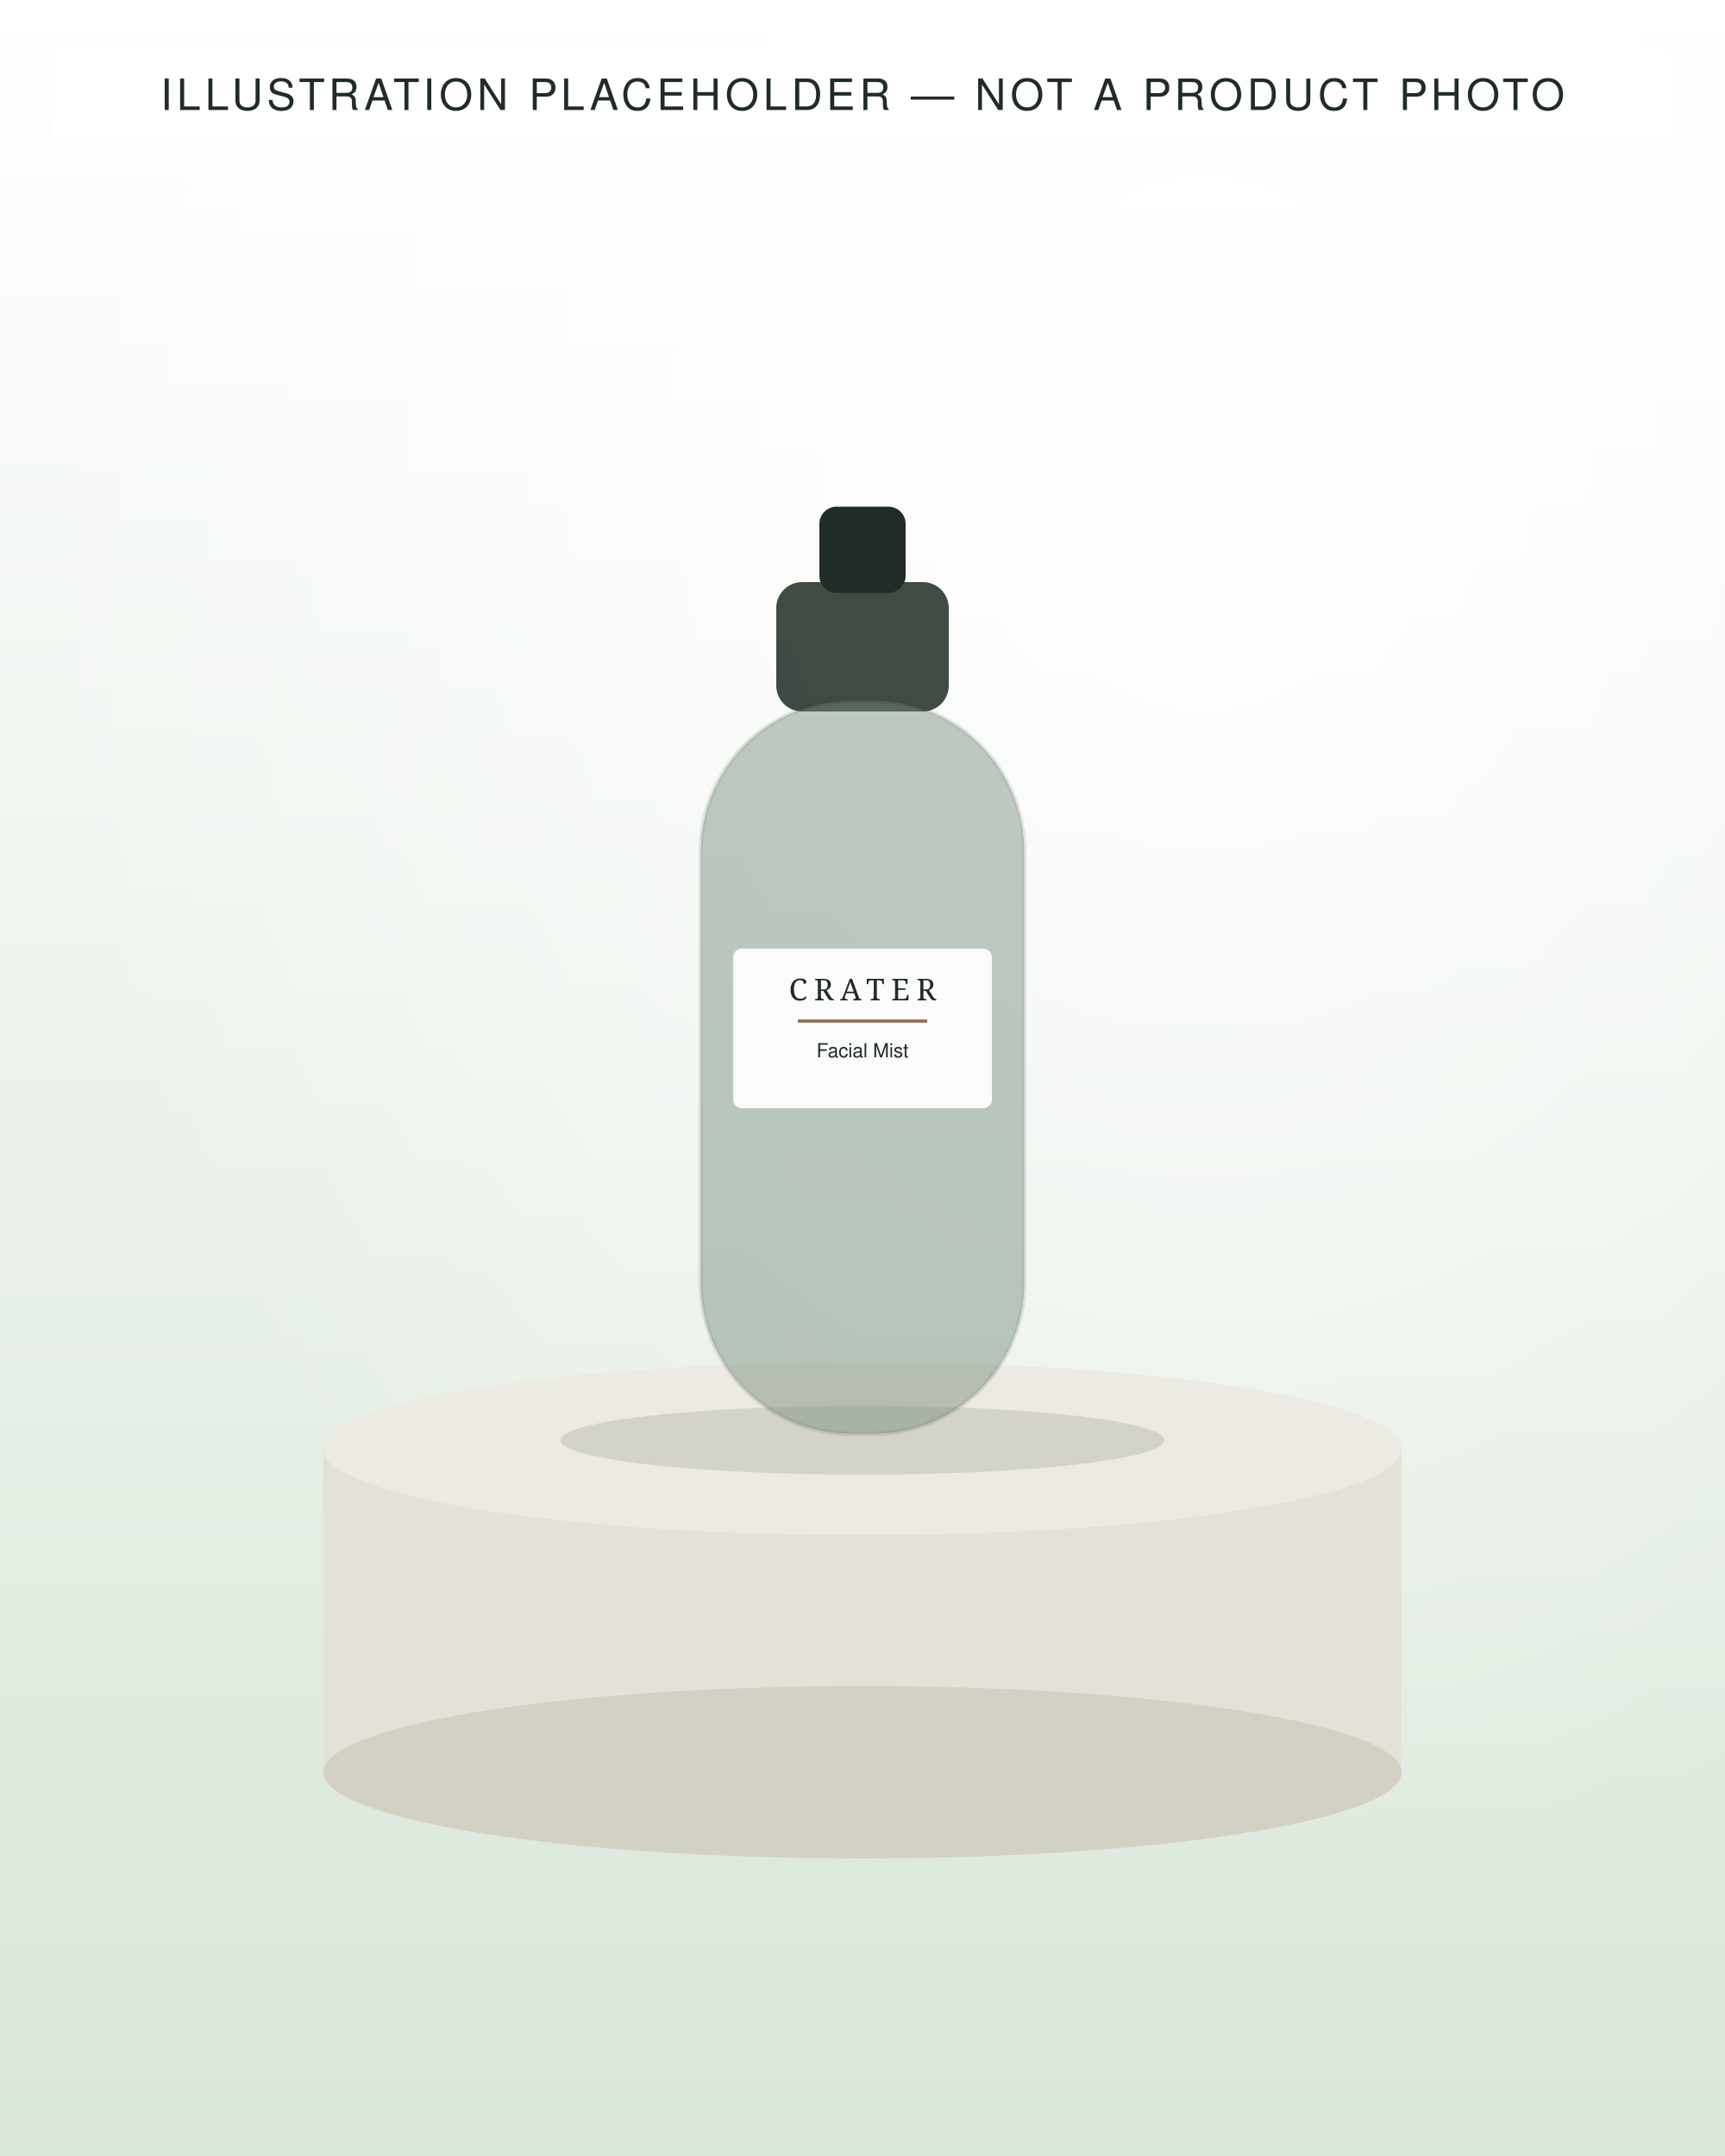
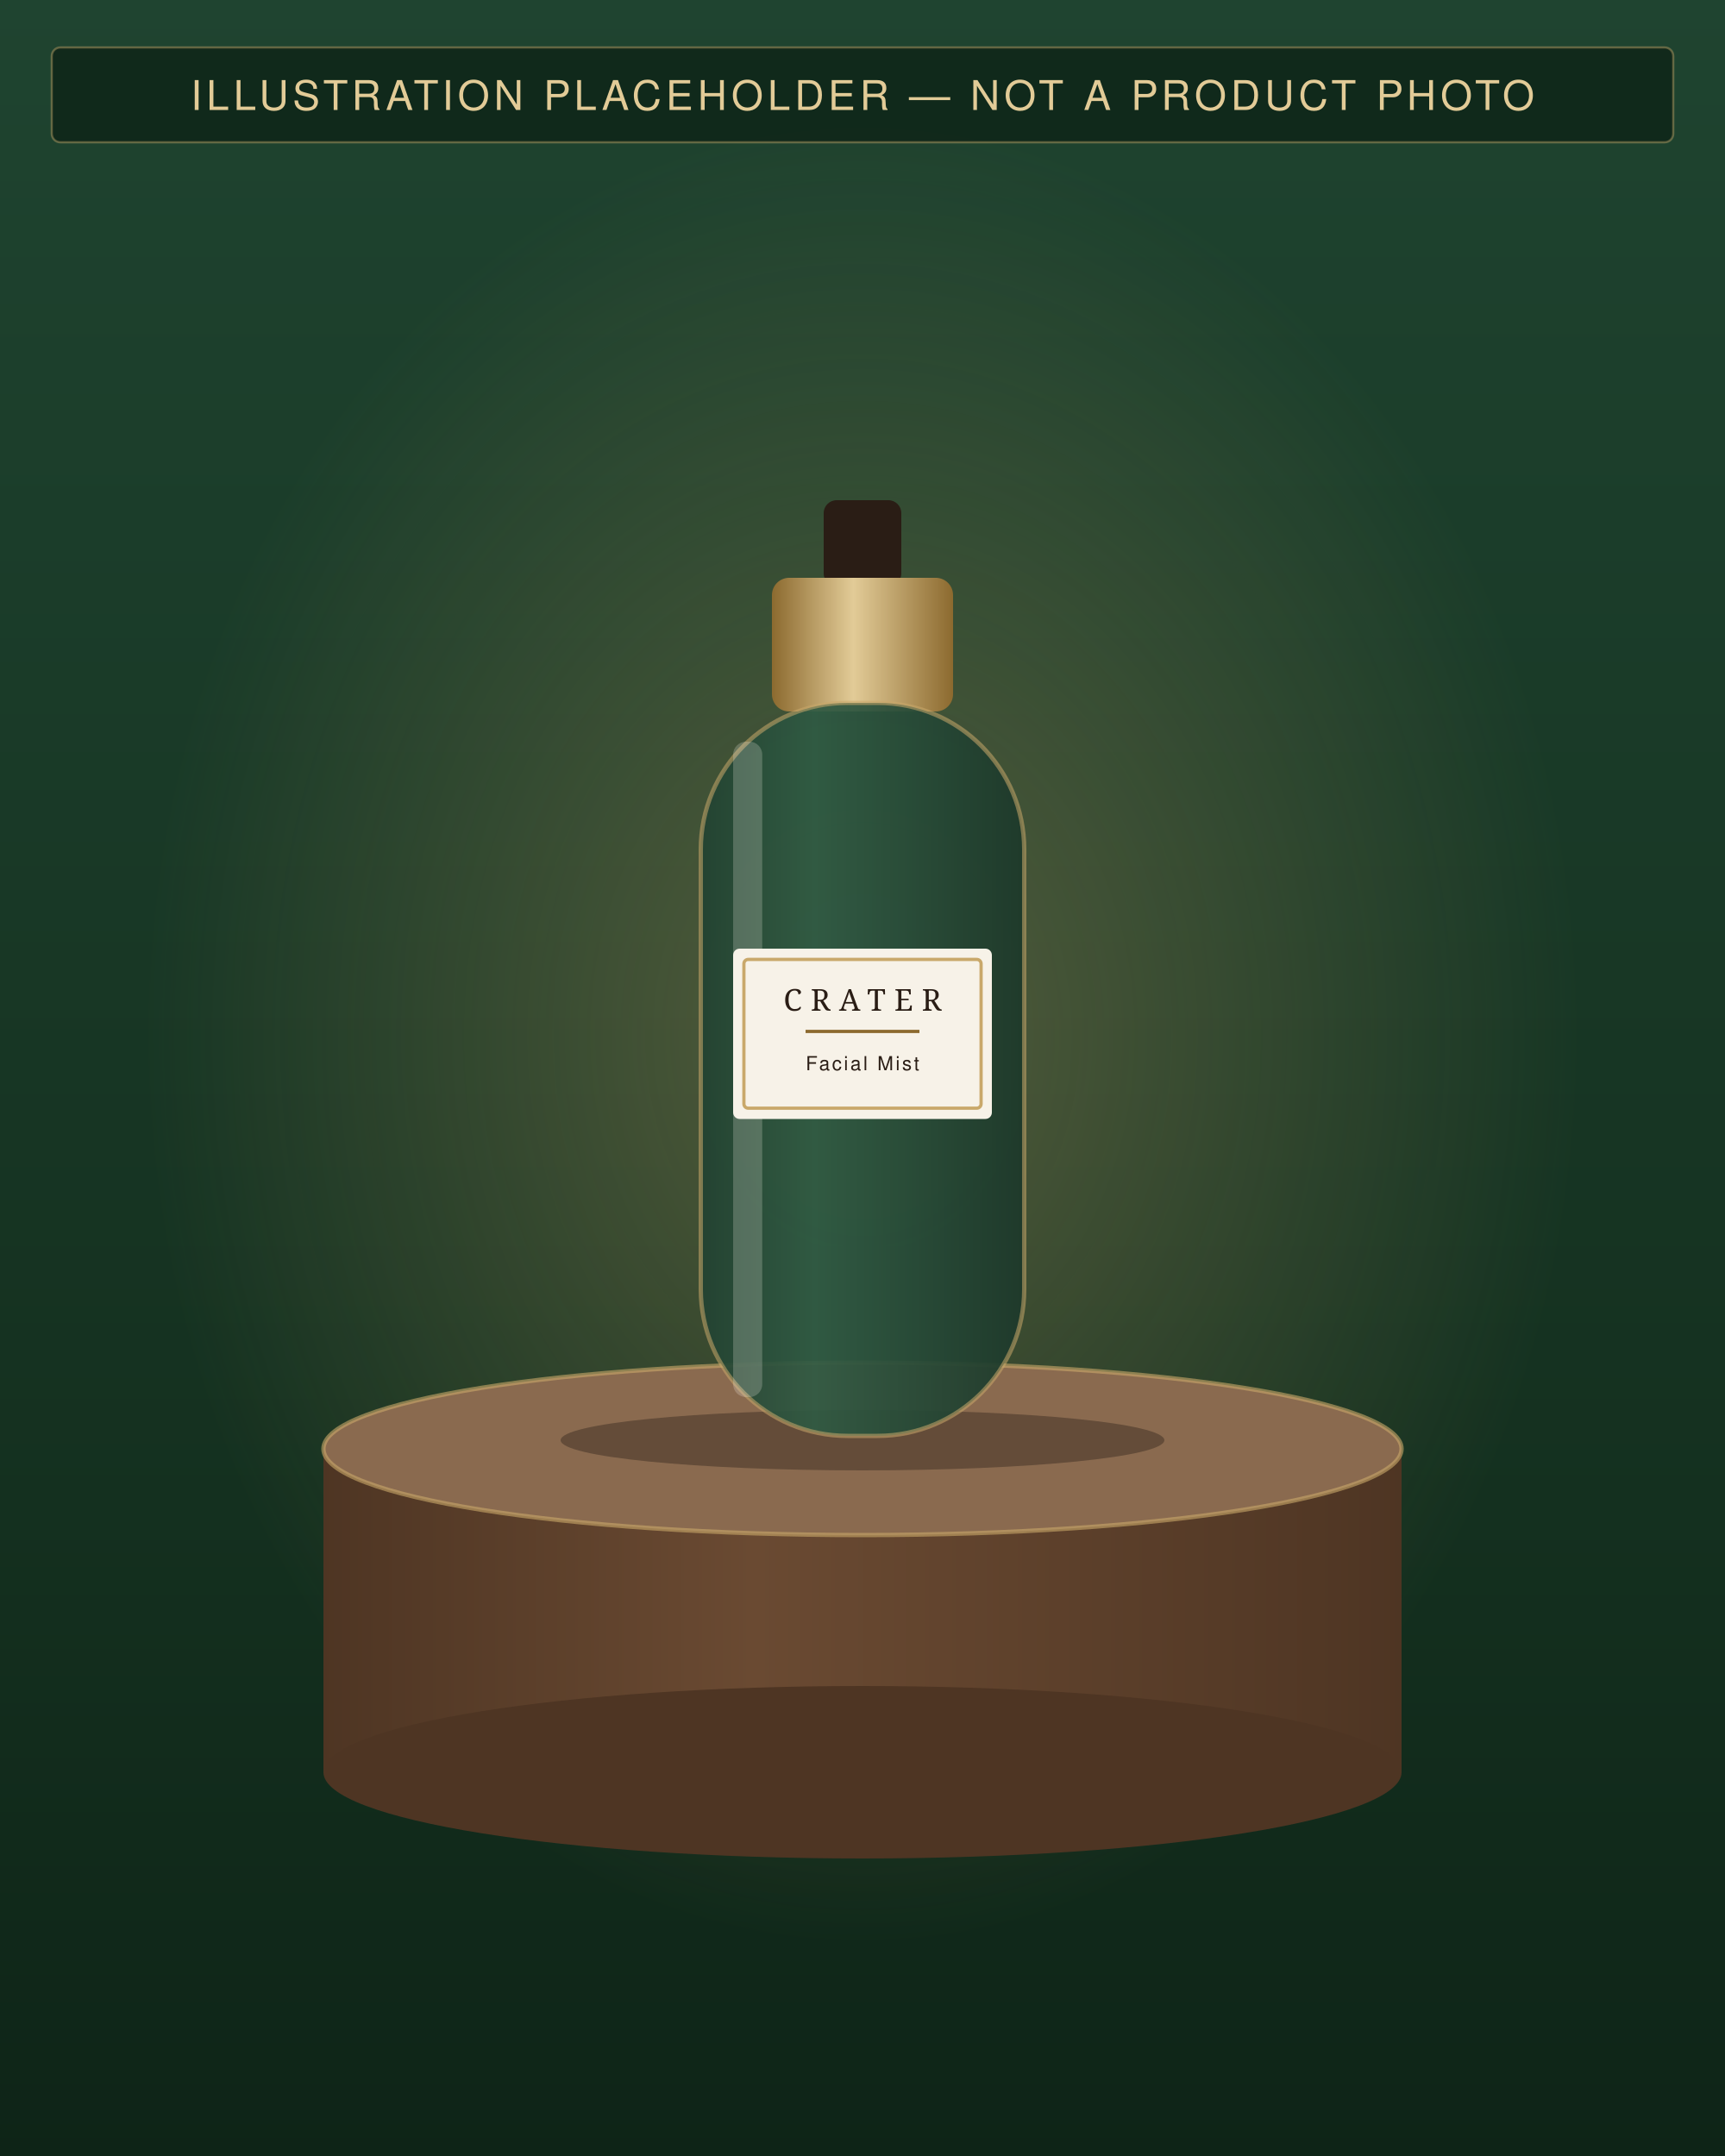
<svg xmlns="http://www.w3.org/2000/svg" viewBox="0 0 800 1000" width="800" height="1000" role="img" aria-label="Illustration placeholder: Facial Mist">
  <defs>
    <linearGradient id="bg" x1="0" y1="0" x2="0" y2="1">
-       <stop offset="0" stop-color="#FFFFFF" />
-       <stop offset="1" stop-color="#D8E6D7" />
+       <stop offset="0" stop-color="#1F4430" />
+       <stop offset="0.7" stop-color="#14301F" />
+       <stop offset="1" stop-color="#0E2417" />
    </linearGradient>
-     <radialGradient id="light" cx="0.7" cy="0.2" r="0.7">
-       <stop offset="0" stop-color="#FFFFFF" stop-opacity="0.9" />
-       <stop offset="1" stop-color="#FFFFFF" stop-opacity="0" />
+     <radialGradient id="glow" cx="0.5" cy="0.48" r="0.42">
+       <stop offset="0" stop-color="#C9A86A" stop-opacity="0.34" />
+       <stop offset="1" stop-color="#C9A86A" stop-opacity="0" />
    </radialGradient>
+     <linearGradient id="gilt" x1="0" y1="0" x2="1" y2="0">
+       <stop offset="0" stop-color="#8C6A2F" />
+       <stop offset="0.45" stop-color="#E2CB97" />
+       <stop offset="1" stop-color="#8C6A2F" />
+     </linearGradient>
+     <linearGradient id="glassShade" x1="0" y1="0" x2="1" y2="0">
+       <stop offset="0" stop-color="#000" stop-opacity="0.25" />
+       <stop offset="0.35" stop-color="#000" stop-opacity="0" />
+       <stop offset="1" stop-color="#000" stop-opacity="0.35" />
+     </linearGradient>
+     <linearGradient id="stone" x1="0" y1="0" x2="1" y2="0">
+       <stop offset="0" stop-color="#4E3523" />
+       <stop offset="0.4" stop-color="#6A4A32" />
+       <stop offset="1" stop-color="#4E3523" />
+     </linearGradient>
  </defs>
  <rect width="800" height="1000" fill="url(#bg)" />
-   <rect width="800" height="1000" fill="url(#light)" />
-   <ellipse cx="400" cy="672" rx="250" ry="40" fill="#E4E2D8" />
-   <rect x="150" y="672" width="500" height="150" fill="#E4E2D8" />
-   <ellipse cx="400" cy="822" rx="250" ry="40" fill="#D3D0C4" />
-   <ellipse cx="400" cy="672" rx="250" ry="40" fill="#ECEAE2" />
-   <ellipse cx="400" cy="668" rx="140" ry="16" fill="#202C25" opacity="0.12" />
-   <rect x="380" y="235" width="40" height="40" rx="8" fill="#202C25" />
-   <rect x="360" y="270" width="80" height="60" rx="12" fill="#202C25" opacity="0.85" />
-   <rect x="325" y="325" width="150" height="340" rx="70" fill="#738979" opacity="0.45" stroke="#202C25" stroke-opacity="0.25" stroke-width="2" />
-   <rect x="340" y="440" width="120" height="74" rx="4" fill="#FFFFFF" opacity="0.92" />
-   <text x="400" y="464" text-anchor="middle" font-family="Georgia, serif" font-size="14" letter-spacing="3" fill="#202C25">CRATER</text>
-   <line x1="370" y1="473.6" x2="430" y2="473.6" stroke="#917254" stroke-width="1.5" />
-   <text x="400" y="490.4" text-anchor="middle" font-family="Helvetica, Arial, sans-serif" font-size="9" fill="#202C25">Facial Mist</text>
-   <rect x="24" y="22" width="752" height="44" rx="6" fill="#FFFFFF" opacity="0.85" />
-   <text x="400" y="51" text-anchor="middle" font-family="Helvetica, Arial, sans-serif" font-size="20" letter-spacing="2" fill="#202C25">ILLUSTRATION PLACEHOLDER — NOT A PRODUCT PHOTO</text>
+   <rect width="800" height="1000" fill="url(#glow)" />
+   <rect x="150" y="672" width="500" height="150" fill="url(#stone)" />
+   <ellipse cx="400" cy="822" rx="250" ry="40" fill="#4E3523" />
+   <ellipse cx="400" cy="672" rx="250" ry="40" fill="#8A6A4F" />
+   <ellipse cx="400" cy="672" rx="250" ry="40" fill="none" stroke="#C9A86A" stroke-opacity="0.6" stroke-width="2" />
+   <ellipse cx="400" cy="668" rx="140" ry="14" fill="#000" opacity="0.28" />
+   <rect x="382" y="232" width="36" height="40" rx="6" fill="#2A1D15" />
+   <rect x="358" y="268" width="84" height="62" rx="8" fill="url(#gilt)" />
+   <rect x="325" y="326" width="150" height="340" rx="68" fill="#2F5A43" opacity="0.92" />
+   <rect x="325" y="326" width="150" height="340" rx="68" fill="url(#glassShade)" />
+   <rect x="325" y="326" width="150" height="340" rx="68" fill="none" stroke="#C9A86A" stroke-opacity="0.55" stroke-width="2" />
+   <rect x="340" y="344" width="13.5" height="304" rx="6" fill="#F7F2E8" opacity="0.22" />
+   <rect x="340" y="440" width="120" height="79" rx="3" fill="#F7F2E8" />
+   <rect x="345" y="445" width="110" height="69" rx="2" fill="none" stroke="#C9A86A" stroke-width="1.5" />
+   <text x="400" y="468.8" text-anchor="middle" font-family="Didot, 'Bodoni 72', Georgia, serif" font-size="14" letter-spacing="4" fill="#2A1D15">CRATER</text>
+   <path d="M373.6 478.4 H426.4" stroke="#8C6A2F" stroke-width="1.5" />
+   <text x="400" y="496.4" text-anchor="middle" font-family="Helvetica, Arial, sans-serif" font-size="9" letter-spacing="1" fill="#2A1D15">Facial Mist</text>
+   <rect x="24" y="22" width="752" height="44" rx="4" fill="#0E2417" opacity="0.85" stroke="#C9A86A" stroke-opacity="0.5" />
+   <text x="400" y="51" text-anchor="middle" font-family="Helvetica, Arial, sans-serif" font-size="19" letter-spacing="2" fill="#E2CB97">ILLUSTRATION PLACEHOLDER — NOT A PRODUCT PHOTO</text>
</svg>
